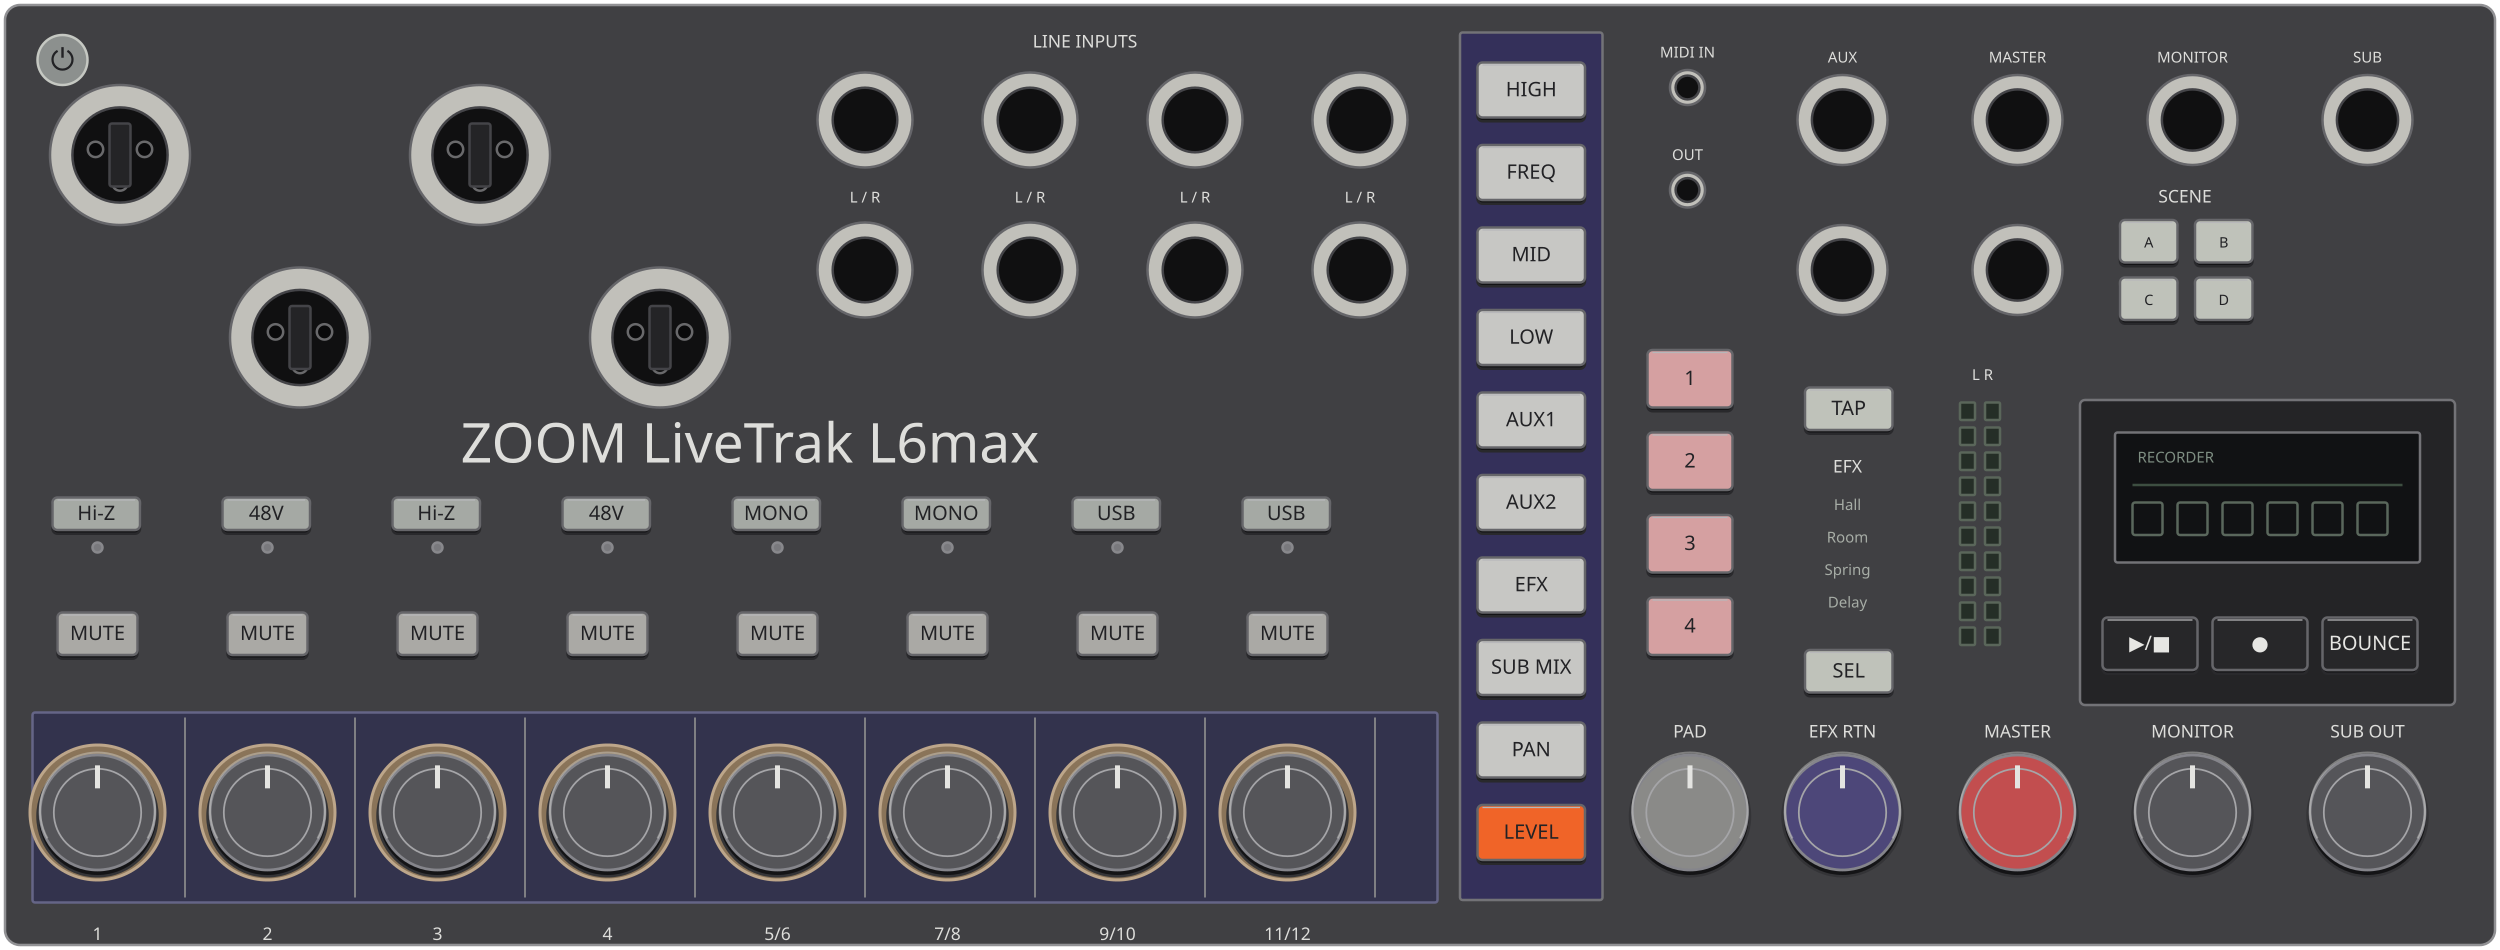
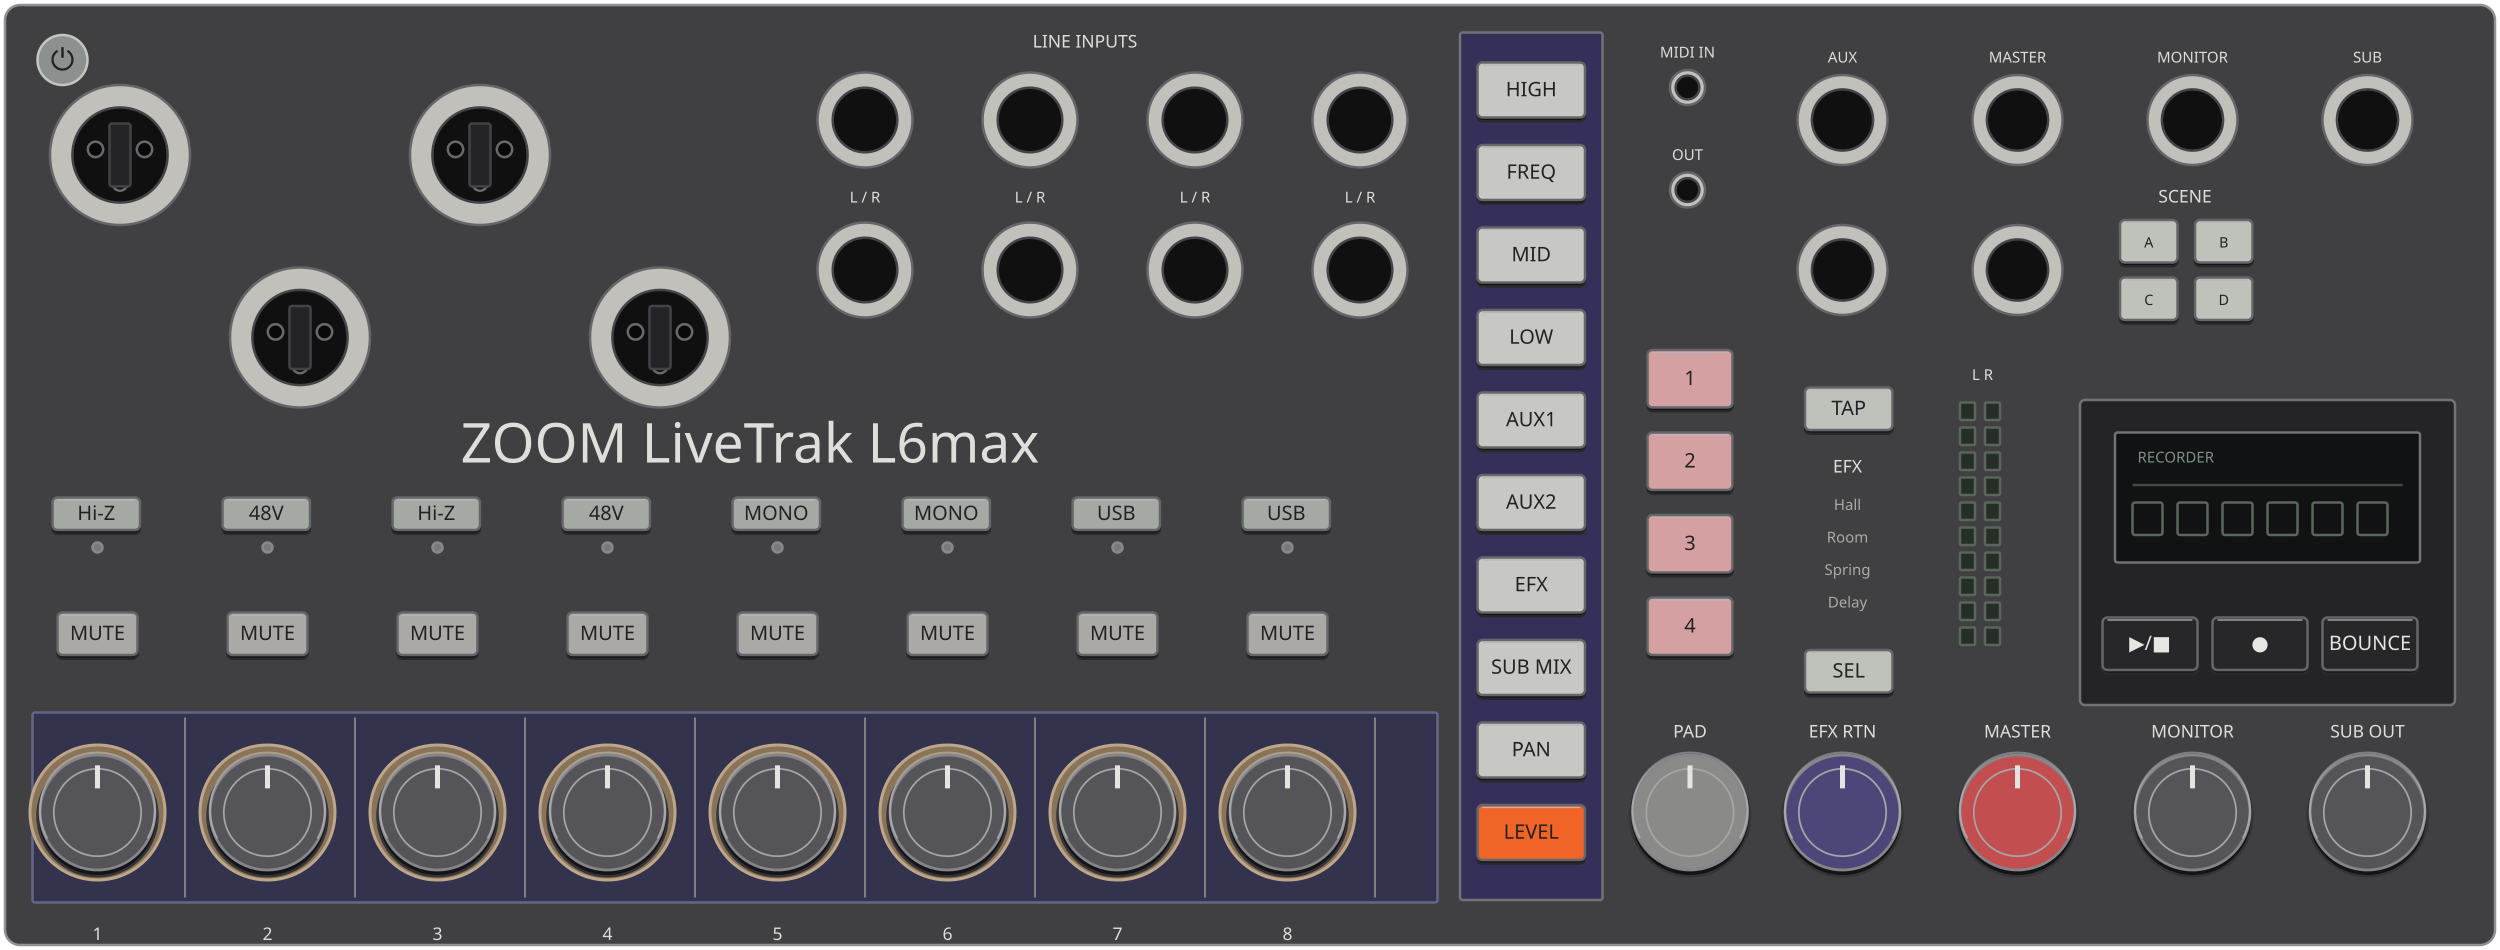
<svg xmlns="http://www.w3.org/2000/svg" viewBox="0 0 1000 380" role="img" aria-labelledby="title desc" font-family="system-ui, sans-serif">
  <rect x="2" y="2" width="996" height="376" rx="6" fill="#404043" stroke="#919194" />
  <rect x="13" y="285" width="562" height="76" rx="1" fill="#33334d" stroke="#656587" />
  <path d="M74 287L74 359" fill="none" stroke="#979795" stroke-width="0.6" />
  <path d="M142 287L142 359" fill="none" stroke="#979795" stroke-width="0.6" />
  <path d="M210 287L210 359" fill="none" stroke="#979795" stroke-width="0.6" />
  <path d="M278 287L278 359" fill="none" stroke="#979795" stroke-width="0.6" />
  <path d="M346 287L346 359" fill="none" stroke="#979795" stroke-width="0.6" />
  <path d="M414 287L414 359" fill="none" stroke="#979795" stroke-width="0.6" />
  <path d="M482 287L482 359" fill="none" stroke="#979795" stroke-width="0.6" />
  <path d="M550 287L550 359" fill="none" stroke="#979795" stroke-width="0.6" />
  <g>
    <circle cx="48" cy="62" r="28" fill="#c1c0ba" stroke="#66666a" stroke-width="1" />
    <circle cx="48" cy="62" r="19.04" fill="#101011" stroke="#444448" stroke-width="1" />
  </g>
  <circle cx="38.2" cy="59.76" r="3.08" fill="#09090a" stroke="#69696b" stroke-width="1" />
  <circle cx="57.8" cy="59.76" r="3.08" fill="#09090a" stroke="#69696b" stroke-width="1" />
  <circle cx="48" cy="73.2" r="3.08" fill="#09090a" stroke="#69696b" stroke-width="1" />
  <rect x="43.8" y="49.4" width="8.4" height="25.2" rx="1" fill="#242426" stroke="#444448" />
  <g>
    <circle cx="192" cy="62" r="28" fill="#c1c0ba" stroke="#66666a" stroke-width="1" />
    <circle cx="192" cy="62" r="19.04" fill="#101011" stroke="#444448" stroke-width="1" />
  </g>
  <circle cx="182.2" cy="59.76" r="3.08" fill="#09090a" stroke="#69696b" stroke-width="1" />
  <circle cx="201.8" cy="59.76" r="3.08" fill="#09090a" stroke="#69696b" stroke-width="1" />
  <circle cx="192" cy="73.2" r="3.08" fill="#09090a" stroke="#69696b" stroke-width="1" />
  <rect x="187.8" y="49.4" width="8.4" height="25.2" rx="1" fill="#242426" stroke="#444448" />
  <g>
    <circle cx="120" cy="135" r="28" fill="#c1c0ba" stroke="#66666a" stroke-width="1" />
    <circle cx="120" cy="135" r="19.04" fill="#101011" stroke="#444448" stroke-width="1" />
  </g>
  <circle cx="110.2" cy="132.76" r="3.08" fill="#09090a" stroke="#69696b" stroke-width="1" />
  <circle cx="129.8" cy="132.76" r="3.08" fill="#09090a" stroke="#69696b" stroke-width="1" />
  <circle cx="120" cy="146.2" r="3.08" fill="#09090a" stroke="#69696b" stroke-width="1" />
  <rect x="115.8" y="122.4" width="8.4" height="25.2" rx="1" fill="#242426" stroke="#444448" />
  <g>
    <circle cx="264" cy="135" r="28" fill="#c1c0ba" stroke="#66666a" stroke-width="1" />
    <circle cx="264" cy="135" r="19.04" fill="#101011" stroke="#444448" stroke-width="1" />
  </g>
  <circle cx="254.2" cy="132.76" r="3.08" fill="#09090a" stroke="#69696b" stroke-width="1" />
  <circle cx="273.8" cy="132.76" r="3.08" fill="#09090a" stroke="#69696b" stroke-width="1" />
  <circle cx="264" cy="146.2" r="3.08" fill="#09090a" stroke="#69696b" stroke-width="1" />
  <rect x="259.8" y="122.4" width="8.4" height="25.2" rx="1" fill="#242426" stroke="#444448" />
  <g>
    <circle cx="346" cy="48" r="19" fill="#c1c0ba" stroke="#66666a" stroke-width="1" />
    <circle cx="346" cy="48" r="12.92" fill="#101011" stroke="#444448" stroke-width="1" />
  </g>
  <g>
    <circle cx="346" cy="108" r="19" fill="#c1c0ba" stroke="#66666a" stroke-width="1" />
    <circle cx="346" cy="108" r="12.92" fill="#101011" stroke="#444448" stroke-width="1" />
  </g>
  <g>
    <circle cx="412" cy="48" r="19" fill="#c1c0ba" stroke="#66666a" stroke-width="1" />
    <circle cx="412" cy="48" r="12.92" fill="#101011" stroke="#444448" stroke-width="1" />
  </g>
  <g>
    <circle cx="412" cy="108" r="19" fill="#c1c0ba" stroke="#66666a" stroke-width="1" />
    <circle cx="412" cy="108" r="12.92" fill="#101011" stroke="#444448" stroke-width="1" />
  </g>
  <g>
    <circle cx="478" cy="48" r="19" fill="#c1c0ba" stroke="#66666a" stroke-width="1" />
    <circle cx="478" cy="48" r="12.92" fill="#101011" stroke="#444448" stroke-width="1" />
  </g>
  <g>
    <circle cx="478" cy="108" r="19" fill="#c1c0ba" stroke="#66666a" stroke-width="1" />
    <circle cx="478" cy="108" r="12.92" fill="#101011" stroke="#444448" stroke-width="1" />
  </g>
  <g>
    <circle cx="544" cy="48" r="19" fill="#c1c0ba" stroke="#66666a" stroke-width="1" />
    <circle cx="544" cy="48" r="12.92" fill="#101011" stroke="#444448" stroke-width="1" />
  </g>
  <g>
    <circle cx="544" cy="108" r="19" fill="#c1c0ba" stroke="#66666a" stroke-width="1" />
    <circle cx="544" cy="108" r="12.92" fill="#101011" stroke="#444448" stroke-width="1" />
  </g>
  <text x="300" y="185" font-size="22" fill="#dededb" text-anchor="middle">ZOOM LiveTrak L6max</text>
  <circle cx="25" cy="24" r="10" fill="#8c908e" stroke="#c5c8c2" stroke-width="1" />
  <text x="25" y="28" font-size="12" fill="#222225" text-anchor="middle">⏻</text>
  <text x="434" y="19" font-size="7" fill="#dededb" text-anchor="middle">LINE INPUTS</text>
  <text x="346" y="81" font-size="6" fill="#dededb" text-anchor="middle">L / R</text>
  <text x="412" y="81" font-size="6" fill="#dededb" text-anchor="middle">L / R</text>
  <text x="478" y="81" font-size="6" fill="#dededb" text-anchor="middle">L / R</text>
  <text x="544" y="81" font-size="6" fill="#dededb" text-anchor="middle">L / R</text>
  <circle cx="39" cy="219" r="2" fill="#79797d" stroke="#88888c" stroke-width="1" />
  <g>
    <rect x="23" y="246.5" width="32" height="17" rx="2" fill="#131315" stroke="#29292c" />
    <rect x="23" y="245" width="32" height="17" rx="2" fill="#aaa9a5" stroke="#66666a" />
    <path d="M25 246L53 246" fill="none" stroke="#b7b7ba" stroke-width="0.5" />
    <text x="39" y="256" font-size="8" fill="#222225" text-anchor="middle">MUTE</text>
  </g>
  <g>
    <rect x="21" y="200.5" width="35" height="13" rx="2" fill="#131315" stroke="#29292c" />
    <rect x="21" y="199" width="35" height="13" rx="2" fill="#a5a9a4" stroke="#66666a" />
    <path d="M23 200L54 200" fill="none" stroke="#b7b7ba" stroke-width="0.5" />
    <text x="38.5" y="208" font-size="8" fill="#222225" text-anchor="middle">Hi-Z</text>
  </g>
  <circle cx="39" cy="325" r="27" fill="#8a7459" stroke="#bda68a" stroke-width="1.2" />
  <g>
    <circle cx="39" cy="326.5" r="24" fill="#141416" stroke="#343437" stroke-width="1" />
    <circle cx="39" cy="325" r="23" fill="#555559" stroke="#85858b" stroke-width="1.1" />
    <circle cx="39" cy="325" r="17.48" fill="#555559" stroke="#a5a5a8" stroke-width="0.7" />
    <path d="M18.99 335.35A23 23 0 1 1 59.01 335.35" fill="none" stroke="#dededb" stroke-opacity=".4" stroke-width=".8" />
    <path d="M39 306.14L39 315.34" fill="none" stroke="#e4e4e1" stroke-width="2" />
  </g>
  <text x="39" y="376" font-size="7" fill="#dededb" text-anchor="middle">1</text>
  <circle cx="107" cy="219" r="2" fill="#79797d" stroke="#88888c" stroke-width="1" />
  <g>
    <rect x="91" y="246.5" width="32" height="17" rx="2" fill="#131315" stroke="#29292c" />
    <rect x="91" y="245" width="32" height="17" rx="2" fill="#aaa9a5" stroke="#66666a" />
    <path d="M93 246L121 246" fill="none" stroke="#b7b7ba" stroke-width="0.5" />
    <text x="107" y="256" font-size="8" fill="#222225" text-anchor="middle">MUTE</text>
  </g>
  <g>
    <rect x="89" y="200.5" width="35" height="13" rx="2" fill="#131315" stroke="#29292c" />
    <rect x="89" y="199" width="35" height="13" rx="2" fill="#a5a9a4" stroke="#66666a" />
    <path d="M91 200L122 200" fill="none" stroke="#b7b7ba" stroke-width="0.5" />
    <text x="106.5" y="208" font-size="8" fill="#222225" text-anchor="middle">48V</text>
  </g>
  <circle cx="107" cy="325" r="27" fill="#8a7459" stroke="#bda68a" stroke-width="1.2" />
  <g>
    <circle cx="107" cy="326.5" r="24" fill="#141416" stroke="#343437" stroke-width="1" />
    <circle cx="107" cy="325" r="23" fill="#555559" stroke="#85858b" stroke-width="1.1" />
    <circle cx="107" cy="325" r="17.48" fill="#555559" stroke="#a5a5a8" stroke-width="0.7" />
    <path d="M86.99 335.35A23 23 0 1 1 127.01 335.35" fill="none" stroke="#dededb" stroke-opacity=".4" stroke-width=".8" />
    <path d="M107 306.14L107 315.34" fill="none" stroke="#e4e4e1" stroke-width="2" />
  </g>
  <text x="107" y="376" font-size="7" fill="#dededb" text-anchor="middle">2</text>
  <circle cx="175" cy="219" r="2" fill="#79797d" stroke="#88888c" stroke-width="1" />
  <g>
    <rect x="159" y="246.5" width="32" height="17" rx="2" fill="#131315" stroke="#29292c" />
    <rect x="159" y="245" width="32" height="17" rx="2" fill="#aaa9a5" stroke="#66666a" />
    <path d="M161 246L189 246" fill="none" stroke="#b7b7ba" stroke-width="0.5" />
    <text x="175" y="256" font-size="8" fill="#222225" text-anchor="middle">MUTE</text>
  </g>
  <g>
    <rect x="157" y="200.5" width="35" height="13" rx="2" fill="#131315" stroke="#29292c" />
    <rect x="157" y="199" width="35" height="13" rx="2" fill="#a5a9a4" stroke="#66666a" />
    <path d="M159 200L190 200" fill="none" stroke="#b7b7ba" stroke-width="0.5" />
    <text x="174.5" y="208" font-size="8" fill="#222225" text-anchor="middle">Hi-Z</text>
  </g>
  <circle cx="175" cy="325" r="27" fill="#8a7459" stroke="#bda68a" stroke-width="1.2" />
  <g>
    <circle cx="175" cy="326.5" r="24" fill="#141416" stroke="#343437" stroke-width="1" />
    <circle cx="175" cy="325" r="23" fill="#555559" stroke="#85858b" stroke-width="1.1" />
    <circle cx="175" cy="325" r="17.48" fill="#555559" stroke="#a5a5a8" stroke-width="0.7" />
    <path d="M154.99 335.35A23 23 0 1 1 195.01 335.35" fill="none" stroke="#dededb" stroke-opacity=".4" stroke-width=".8" />
    <path d="M175 306.14L175 315.34" fill="none" stroke="#e4e4e1" stroke-width="2" />
  </g>
  <text x="175" y="376" font-size="7" fill="#dededb" text-anchor="middle">3</text>
  <circle cx="243" cy="219" r="2" fill="#79797d" stroke="#88888c" stroke-width="1" />
  <g>
    <rect x="227" y="246.5" width="32" height="17" rx="2" fill="#131315" stroke="#29292c" />
    <rect x="227" y="245" width="32" height="17" rx="2" fill="#aaa9a5" stroke="#66666a" />
    <path d="M229 246L257 246" fill="none" stroke="#b7b7ba" stroke-width="0.5" />
    <text x="243" y="256" font-size="8" fill="#222225" text-anchor="middle">MUTE</text>
  </g>
  <g>
    <rect x="225" y="200.5" width="35" height="13" rx="2" fill="#131315" stroke="#29292c" />
    <rect x="225" y="199" width="35" height="13" rx="2" fill="#a5a9a4" stroke="#66666a" />
    <path d="M227 200L258 200" fill="none" stroke="#b7b7ba" stroke-width="0.5" />
    <text x="242.5" y="208" font-size="8" fill="#222225" text-anchor="middle">48V</text>
  </g>
  <circle cx="243" cy="325" r="27" fill="#8a7459" stroke="#bda68a" stroke-width="1.2" />
  <g>
    <circle cx="243" cy="326.5" r="24" fill="#141416" stroke="#343437" stroke-width="1" />
    <circle cx="243" cy="325" r="23" fill="#555559" stroke="#85858b" stroke-width="1.1" />
    <circle cx="243" cy="325" r="17.48" fill="#555559" stroke="#a5a5a8" stroke-width="0.7" />
    <path d="M222.99 335.35A23 23 0 1 1 263.01 335.35" fill="none" stroke="#dededb" stroke-opacity=".4" stroke-width=".8" />
    <path d="M243 306.14L243 315.34" fill="none" stroke="#e4e4e1" stroke-width="2" />
  </g>
  <text x="243" y="376" font-size="7" fill="#dededb" text-anchor="middle">4</text>
  <circle cx="311" cy="219" r="2" fill="#79797d" stroke="#88888c" stroke-width="1" />
  <g>
    <rect x="295" y="246.5" width="32" height="17" rx="2" fill="#131315" stroke="#29292c" />
    <rect x="295" y="245" width="32" height="17" rx="2" fill="#aaa9a5" stroke="#66666a" />
    <path d="M297 246L325 246" fill="none" stroke="#b7b7ba" stroke-width="0.5" />
    <text x="311" y="256" font-size="8" fill="#222225" text-anchor="middle">MUTE</text>
  </g>
  <g>
    <rect x="293" y="200.5" width="35" height="13" rx="2" fill="#131315" stroke="#29292c" />
    <rect x="293" y="199" width="35" height="13" rx="2" fill="#a5a9a4" stroke="#66666a" />
    <path d="M295 200L326 200" fill="none" stroke="#b7b7ba" stroke-width="0.5" />
    <text x="310.5" y="208" font-size="8" fill="#222225" text-anchor="middle">MONO</text>
  </g>
  <circle cx="311" cy="325" r="27" fill="#8a7459" stroke="#bda68a" stroke-width="1.2" />
  <g>
    <circle cx="311" cy="326.5" r="24" fill="#141416" stroke="#343437" stroke-width="1" />
    <circle cx="311" cy="325" r="23" fill="#555559" stroke="#85858b" stroke-width="1.1" />
    <circle cx="311" cy="325" r="17.48" fill="#555559" stroke="#a5a5a8" stroke-width="0.7" />
    <path d="M290.99 335.35A23 23 0 1 1 331.01 335.35" fill="none" stroke="#dededb" stroke-opacity=".4" stroke-width=".8" />
    <path d="M311 306.14L311 315.34" fill="none" stroke="#e4e4e1" stroke-width="2" />
  </g>
-   <text x="311" y="376" font-size="7" fill="#dededb" text-anchor="middle">5/6</text>
+   <text x="311" y="376" font-size="7" fill="#dededb" text-anchor="middle">5</text>
  <circle cx="379" cy="219" r="2" fill="#79797d" stroke="#88888c" stroke-width="1" />
  <g>
    <rect x="363" y="246.5" width="32" height="17" rx="2" fill="#131315" stroke="#29292c" />
    <rect x="363" y="245" width="32" height="17" rx="2" fill="#aaa9a5" stroke="#66666a" />
    <path d="M365 246L393 246" fill="none" stroke="#b7b7ba" stroke-width="0.5" />
    <text x="379" y="256" font-size="8" fill="#222225" text-anchor="middle">MUTE</text>
  </g>
  <g>
    <rect x="361" y="200.5" width="35" height="13" rx="2" fill="#131315" stroke="#29292c" />
    <rect x="361" y="199" width="35" height="13" rx="2" fill="#a5a9a4" stroke="#66666a" />
    <path d="M363 200L394 200" fill="none" stroke="#b7b7ba" stroke-width="0.5" />
    <text x="378.5" y="208" font-size="8" fill="#222225" text-anchor="middle">MONO</text>
  </g>
  <circle cx="379" cy="325" r="27" fill="#8a7459" stroke="#bda68a" stroke-width="1.2" />
  <g>
    <circle cx="379" cy="326.5" r="24" fill="#141416" stroke="#343437" stroke-width="1" />
    <circle cx="379" cy="325" r="23" fill="#555559" stroke="#85858b" stroke-width="1.1" />
    <circle cx="379" cy="325" r="17.48" fill="#555559" stroke="#a5a5a8" stroke-width="0.7" />
    <path d="M358.99 335.35A23 23 0 1 1 399.01 335.35" fill="none" stroke="#dededb" stroke-opacity=".4" stroke-width=".8" />
    <path d="M379 306.14L379 315.34" fill="none" stroke="#e4e4e1" stroke-width="2" />
  </g>
-   <text x="379" y="376" font-size="7" fill="#dededb" text-anchor="middle">7/8</text>
+   <text x="379" y="376" font-size="7" fill="#dededb" text-anchor="middle">6</text>
  <circle cx="447" cy="219" r="2" fill="#79797d" stroke="#88888c" stroke-width="1" />
  <g>
    <rect x="431" y="246.5" width="32" height="17" rx="2" fill="#131315" stroke="#29292c" />
    <rect x="431" y="245" width="32" height="17" rx="2" fill="#aaa9a5" stroke="#66666a" />
    <path d="M433 246L461 246" fill="none" stroke="#b7b7ba" stroke-width="0.5" />
    <text x="447" y="256" font-size="8" fill="#222225" text-anchor="middle">MUTE</text>
  </g>
  <g>
    <rect x="429" y="200.5" width="35" height="13" rx="2" fill="#131315" stroke="#29292c" />
    <rect x="429" y="199" width="35" height="13" rx="2" fill="#a5a9a4" stroke="#66666a" />
    <path d="M431 200L462 200" fill="none" stroke="#b7b7ba" stroke-width="0.5" />
    <text x="446.5" y="208" font-size="8" fill="#222225" text-anchor="middle">USB</text>
  </g>
  <circle cx="447" cy="325" r="27" fill="#8a7459" stroke="#bda68a" stroke-width="1.2" />
  <g>
    <circle cx="447" cy="326.5" r="24" fill="#141416" stroke="#343437" stroke-width="1" />
    <circle cx="447" cy="325" r="23" fill="#555559" stroke="#85858b" stroke-width="1.1" />
    <circle cx="447" cy="325" r="17.48" fill="#555559" stroke="#a5a5a8" stroke-width="0.7" />
    <path d="M426.99 335.35A23 23 0 1 1 467.01 335.35" fill="none" stroke="#dededb" stroke-opacity=".4" stroke-width=".8" />
    <path d="M447 306.14L447 315.34" fill="none" stroke="#e4e4e1" stroke-width="2" />
  </g>
-   <text x="447" y="376" font-size="7" fill="#dededb" text-anchor="middle">9/10</text>
+   <text x="447" y="376" font-size="7" fill="#dededb" text-anchor="middle">7</text>
  <circle cx="515" cy="219" r="2" fill="#79797d" stroke="#88888c" stroke-width="1" />
  <g>
    <rect x="499" y="246.5" width="32" height="17" rx="2" fill="#131315" stroke="#29292c" />
    <rect x="499" y="245" width="32" height="17" rx="2" fill="#aaa9a5" stroke="#66666a" />
    <path d="M501 246L529 246" fill="none" stroke="#b7b7ba" stroke-width="0.5" />
    <text x="515" y="256" font-size="8" fill="#222225" text-anchor="middle">MUTE</text>
  </g>
  <g>
    <rect x="497" y="200.5" width="35" height="13" rx="2" fill="#131315" stroke="#29292c" />
    <rect x="497" y="199" width="35" height="13" rx="2" fill="#a5a9a4" stroke="#66666a" />
    <path d="M499 200L530 200" fill="none" stroke="#b7b7ba" stroke-width="0.5" />
    <text x="514.5" y="208" font-size="8" fill="#222225" text-anchor="middle">USB</text>
  </g>
  <circle cx="515" cy="325" r="27" fill="#8a7459" stroke="#bda68a" stroke-width="1.2" />
  <g>
    <circle cx="515" cy="326.5" r="24" fill="#141416" stroke="#343437" stroke-width="1" />
    <circle cx="515" cy="325" r="23" fill="#555559" stroke="#85858b" stroke-width="1.1" />
    <circle cx="515" cy="325" r="17.48" fill="#555559" stroke="#a5a5a8" stroke-width="0.7" />
    <path d="M494.99 335.35A23 23 0 1 1 535.01 335.35" fill="none" stroke="#dededb" stroke-opacity=".4" stroke-width=".8" />
    <path d="M515 306.14L515 315.34" fill="none" stroke="#e4e4e1" stroke-width="2" />
  </g>
-   <text x="515" y="376" font-size="7" fill="#dededb" text-anchor="middle">11/12</text>
+   <text x="515" y="376" font-size="7" fill="#dededb" text-anchor="middle">8</text>
  <rect x="584" y="13" width="57" height="347" rx="1" fill="#34305a" stroke="#737377" />
  <g>
    <rect x="591" y="26.5" width="43" height="22" rx="2" fill="#131315" stroke="#29292c" />
    <rect x="591" y="25" width="43" height="22" rx="2" fill="#c7c7c4" stroke="#66666a" />
    <path d="M593 26L632 26" fill="none" stroke="#b7b7ba" stroke-width="0.5" />
    <text x="612.5" y="38.5" font-size="8" fill="#222225" text-anchor="middle">HIGH</text>
  </g>
  <g>
    <rect x="591" y="59.5" width="43" height="22" rx="2" fill="#131315" stroke="#29292c" />
    <rect x="591" y="58" width="43" height="22" rx="2" fill="#c7c7c4" stroke="#66666a" />
    <path d="M593 59L632 59" fill="none" stroke="#b7b7ba" stroke-width="0.5" />
    <text x="612.5" y="71.5" font-size="8" fill="#222225" text-anchor="middle">FREQ</text>
  </g>
  <g>
    <rect x="591" y="92.5" width="43" height="22" rx="2" fill="#131315" stroke="#29292c" />
    <rect x="591" y="91" width="43" height="22" rx="2" fill="#c7c7c4" stroke="#66666a" />
    <path d="M593 92L632 92" fill="none" stroke="#b7b7ba" stroke-width="0.5" />
    <text x="612.5" y="104.5" font-size="8" fill="#222225" text-anchor="middle">MID</text>
  </g>
  <g>
    <rect x="591" y="125.5" width="43" height="22" rx="2" fill="#131315" stroke="#29292c" />
    <rect x="591" y="124" width="43" height="22" rx="2" fill="#c7c7c4" stroke="#66666a" />
    <path d="M593 125L632 125" fill="none" stroke="#b7b7ba" stroke-width="0.5" />
    <text x="612.5" y="137.5" font-size="8" fill="#222225" text-anchor="middle">LOW</text>
  </g>
  <g>
    <rect x="591" y="158.5" width="43" height="22" rx="2" fill="#131315" stroke="#29292c" />
    <rect x="591" y="157" width="43" height="22" rx="2" fill="#c7c7c4" stroke="#66666a" />
    <path d="M593 158L632 158" fill="none" stroke="#b7b7ba" stroke-width="0.5" />
    <text x="612.5" y="170.5" font-size="8" fill="#222225" text-anchor="middle">AUX1</text>
  </g>
  <g>
    <rect x="591" y="191.5" width="43" height="22" rx="2" fill="#131315" stroke="#29292c" />
    <rect x="591" y="190" width="43" height="22" rx="2" fill="#c7c7c4" stroke="#66666a" />
    <path d="M593 191L632 191" fill="none" stroke="#b7b7ba" stroke-width="0.5" />
    <text x="612.5" y="203.5" font-size="8" fill="#222225" text-anchor="middle">AUX2</text>
  </g>
  <g>
    <rect x="591" y="224.5" width="43" height="22" rx="2" fill="#131315" stroke="#29292c" />
    <rect x="591" y="223" width="43" height="22" rx="2" fill="#c7c7c4" stroke="#66666a" />
    <path d="M593 224L632 224" fill="none" stroke="#b7b7ba" stroke-width="0.5" />
    <text x="612.5" y="236.5" font-size="8" fill="#222225" text-anchor="middle">EFX</text>
  </g>
  <g>
    <rect x="591" y="257.5" width="43" height="22" rx="2" fill="#131315" stroke="#29292c" />
    <rect x="591" y="256" width="43" height="22" rx="2" fill="#c7c7c4" stroke="#66666a" />
    <path d="M593 257L632 257" fill="none" stroke="#b7b7ba" stroke-width="0.5" />
    <text x="612.5" y="269.5" font-size="8" fill="#222225" text-anchor="middle">SUB MIX</text>
  </g>
  <g>
    <rect x="591" y="290.5" width="43" height="22" rx="2" fill="#131315" stroke="#29292c" />
    <rect x="591" y="289" width="43" height="22" rx="2" fill="#c7c7c4" stroke="#66666a" />
    <path d="M593 290L632 290" fill="none" stroke="#b7b7ba" stroke-width="0.5" />
    <text x="612.5" y="302.5" font-size="8" fill="#222225" text-anchor="middle">PAN</text>
  </g>
  <g>
    <rect x="591" y="323.5" width="43" height="22" rx="2" fill="#131315" stroke="#29292c" />
    <rect x="591" y="322" width="43" height="22" rx="2" fill="#f06428" stroke="#66666a" />
    <path d="M593 323L632 323" fill="none" stroke="#b7b7ba" stroke-width="0.5" />
    <text x="612.5" y="335.5" font-size="8" fill="#222225" text-anchor="middle">LEVEL</text>
  </g>
  <g>
    <circle cx="675" cy="35" r="7" fill="#c1c0ba" stroke="#66666a" stroke-width="1" />
    <circle cx="675" cy="35" r="4.76" fill="#101011" stroke="#444448" stroke-width="1" />
    <text x="675" y="23" font-size="6" fill="#dededb" text-anchor="middle">MIDI IN</text>
  </g>
  <g>
    <circle cx="675" cy="76" r="7" fill="#c1c0ba" stroke="#66666a" stroke-width="1" />
    <circle cx="675" cy="76" r="4.76" fill="#101011" stroke="#444448" stroke-width="1" />
    <text x="675" y="64" font-size="6" fill="#dededb" text-anchor="middle">OUT</text>
  </g>
  <g>
    <rect x="659" y="141.5" width="34" height="23" rx="2" fill="#131315" stroke="#29292c" />
    <rect x="659" y="140" width="34" height="23" rx="2" fill="#d5a0a1" stroke="#66666a" />
    <path d="M661 141L691 141" fill="none" stroke="#b7b7ba" stroke-width="0.5" />
    <text x="676" y="154" font-size="8" fill="#222225" text-anchor="middle">1</text>
  </g>
  <g>
    <rect x="659" y="174.5" width="34" height="23" rx="2" fill="#131315" stroke="#29292c" />
    <rect x="659" y="173" width="34" height="23" rx="2" fill="#d5a0a1" stroke="#66666a" />
    <path d="M661 174L691 174" fill="none" stroke="#b7b7ba" stroke-width="0.5" />
    <text x="676" y="187" font-size="8" fill="#222225" text-anchor="middle">2</text>
  </g>
  <g>
    <rect x="659" y="207.5" width="34" height="23" rx="2" fill="#131315" stroke="#29292c" />
    <rect x="659" y="206" width="34" height="23" rx="2" fill="#d5a0a1" stroke="#66666a" />
    <path d="M661 207L691 207" fill="none" stroke="#b7b7ba" stroke-width="0.5" />
    <text x="676" y="220" font-size="8" fill="#222225" text-anchor="middle">3</text>
  </g>
  <g>
    <rect x="659" y="240.5" width="34" height="23" rx="2" fill="#131315" stroke="#29292c" />
    <rect x="659" y="239" width="34" height="23" rx="2" fill="#d5a0a1" stroke="#66666a" />
    <path d="M661 240L691 240" fill="none" stroke="#b7b7ba" stroke-width="0.5" />
    <text x="676" y="253" font-size="8" fill="#222225" text-anchor="middle">4</text>
  </g>
  <g>
    <circle cx="676" cy="326.5" r="24" fill="#141416" stroke="#343437" stroke-width="1" />
    <circle cx="676" cy="325" r="23" fill="#8a8a88" stroke="#85858b" stroke-width="1.1" />
    <circle cx="676" cy="325" r="17.48" fill="#8a8a88" stroke="#a5a5a8" stroke-width="0.7" />
    <path d="M655.99 335.35A23 23 0 1 1 696.01 335.35" fill="none" stroke="#dededb" stroke-opacity=".4" stroke-width=".8" />
    <path d="M676 306.14L676 315.34" fill="none" stroke="#e4e4e1" stroke-width="2" />
    <text x="676" y="295" font-size="7" fill="#dededb" text-anchor="middle">PAD</text>
  </g>
  <g>
    <circle cx="737" cy="48" r="18" fill="#c1c0ba" stroke="#66666a" stroke-width="1" />
    <circle cx="737" cy="48" r="12.24" fill="#101011" stroke="#444448" stroke-width="1" />
    <text x="737" y="25" font-size="6" fill="#dededb" text-anchor="middle">AUX</text>
  </g>
  <g>
    <circle cx="737" cy="108" r="18" fill="#c1c0ba" stroke="#66666a" stroke-width="1" />
    <circle cx="737" cy="108" r="12.24" fill="#101011" stroke="#444448" stroke-width="1" />
  </g>
  <g>
    <circle cx="807" cy="48" r="18" fill="#c1c0ba" stroke="#66666a" stroke-width="1" />
    <circle cx="807" cy="48" r="12.24" fill="#101011" stroke="#444448" stroke-width="1" />
    <text x="807" y="25" font-size="6" fill="#dededb" text-anchor="middle">MASTER</text>
  </g>
  <g>
    <circle cx="807" cy="108" r="18" fill="#c1c0ba" stroke="#66666a" stroke-width="1" />
    <circle cx="807" cy="108" r="12.24" fill="#101011" stroke="#444448" stroke-width="1" />
  </g>
  <g>
    <circle cx="877" cy="48" r="18" fill="#c1c0ba" stroke="#66666a" stroke-width="1" />
    <circle cx="877" cy="48" r="12.24" fill="#101011" stroke="#444448" stroke-width="1" />
    <text x="877" y="25" font-size="6" fill="#dededb" text-anchor="middle">MONITOR</text>
  </g>
  <g>
    <circle cx="947" cy="48" r="18" fill="#c1c0ba" stroke="#66666a" stroke-width="1" />
    <circle cx="947" cy="48" r="12.24" fill="#101011" stroke="#444448" stroke-width="1" />
    <text x="947" y="25" font-size="6" fill="#dededb" text-anchor="middle">SUB</text>
  </g>
  <g>
    <rect x="848" y="89.5" width="23" height="17" rx="2" fill="#131315" stroke="#29292c" />
    <rect x="848" y="88" width="23" height="17" rx="2" fill="#bfc2ba" stroke="#66666a" />
    <path d="M850 89L869 89" fill="none" stroke="#b7b7ba" stroke-width="0.5" />
    <text x="859.5" y="99" font-size="5.75" fill="#222225" text-anchor="middle">A</text>
  </g>
  <g>
    <rect x="878" y="89.5" width="23" height="17" rx="2" fill="#131315" stroke="#29292c" />
    <rect x="878" y="88" width="23" height="17" rx="2" fill="#bfc2ba" stroke="#66666a" />
    <path d="M880 89L899 89" fill="none" stroke="#b7b7ba" stroke-width="0.5" />
    <text x="889.5" y="99" font-size="5.75" fill="#222225" text-anchor="middle">B</text>
  </g>
  <g>
    <rect x="848" y="112.5" width="23" height="17" rx="2" fill="#131315" stroke="#29292c" />
    <rect x="848" y="111" width="23" height="17" rx="2" fill="#bfc2ba" stroke="#66666a" />
    <path d="M850 112L869 112" fill="none" stroke="#b7b7ba" stroke-width="0.5" />
    <text x="859.5" y="122" font-size="5.75" fill="#222225" text-anchor="middle">C</text>
  </g>
  <g>
    <rect x="878" y="112.5" width="23" height="17" rx="2" fill="#131315" stroke="#29292c" />
    <rect x="878" y="111" width="23" height="17" rx="2" fill="#bfc2ba" stroke="#66666a" />
    <path d="M880 112L899 112" fill="none" stroke="#b7b7ba" stroke-width="0.5" />
    <text x="889.5" y="122" font-size="5.75" fill="#222225" text-anchor="middle">D</text>
  </g>
  <text x="874" y="81" font-size="7" fill="#dededb" text-anchor="middle">SCENE</text>
  <g>
    <rect x="722" y="156.5" width="35" height="17" rx="2" fill="#131315" stroke="#29292c" />
    <rect x="722" y="155" width="35" height="17" rx="2" fill="#bfc2ba" stroke="#66666a" />
    <path d="M724 156L755 156" fill="none" stroke="#b7b7ba" stroke-width="0.5" />
    <text x="739.5" y="166" font-size="8" fill="#222225" text-anchor="middle">TAP</text>
  </g>
  <text x="739" y="189" font-size="7" fill="#dededb" text-anchor="middle">EFX</text>
  <text x="739" y="204" font-size="6" fill="#a7ada6" text-anchor="middle">Hall</text>
  <text x="739" y="217" font-size="6" fill="#a7ada6" text-anchor="middle">Room</text>
  <text x="739" y="230" font-size="6" fill="#a7ada6" text-anchor="middle">Spring</text>
  <text x="739" y="243" font-size="6" fill="#a7ada6" text-anchor="middle">Delay</text>
  <g>
    <rect x="722" y="261.5" width="35" height="17" rx="2" fill="#131315" stroke="#29292c" />
    <rect x="722" y="260" width="35" height="17" rx="2" fill="#bfc2ba" stroke="#66666a" />
    <path d="M724 261L755 261" fill="none" stroke="#b7b7ba" stroke-width="0.5" />
    <text x="739.5" y="271" font-size="8" fill="#222225" text-anchor="middle">SEL</text>
  </g>
  <rect x="784" y="161" width="6" height="7" rx="0.5" fill="#252e27" stroke="#5a665a" />
  <rect x="784" y="171" width="6" height="7" rx="0.5" fill="#252e27" stroke="#5a665a" />
  <rect x="784" y="181" width="6" height="7" rx="0.5" fill="#252e27" stroke="#5a665a" />
  <rect x="784" y="191" width="6" height="7" rx="0.5" fill="#252e27" stroke="#5a665a" />
  <rect x="784" y="201" width="6" height="7" rx="0.5" fill="#252e27" stroke="#5a665a" />
  <rect x="784" y="211" width="6" height="7" rx="0.5" fill="#252e27" stroke="#5a665a" />
  <rect x="784" y="221" width="6" height="7" rx="0.5" fill="#252e27" stroke="#5a665a" />
  <rect x="784" y="231" width="6" height="7" rx="0.5" fill="#252e27" stroke="#5a665a" />
  <rect x="784" y="241" width="6" height="7" rx="0.5" fill="#252e27" stroke="#5a665a" />
  <rect x="784" y="251" width="6" height="7" rx="0.5" fill="#252e27" stroke="#5a665a" />
  <rect x="794" y="161" width="6" height="7" rx="0.5" fill="#252e27" stroke="#5a665a" />
  <rect x="794" y="171" width="6" height="7" rx="0.5" fill="#252e27" stroke="#5a665a" />
  <rect x="794" y="181" width="6" height="7" rx="0.5" fill="#252e27" stroke="#5a665a" />
  <rect x="794" y="191" width="6" height="7" rx="0.5" fill="#252e27" stroke="#5a665a" />
  <rect x="794" y="201" width="6" height="7" rx="0.5" fill="#252e27" stroke="#5a665a" />
  <rect x="794" y="211" width="6" height="7" rx="0.5" fill="#252e27" stroke="#5a665a" />
  <rect x="794" y="221" width="6" height="7" rx="0.5" fill="#252e27" stroke="#5a665a" />
  <rect x="794" y="231" width="6" height="7" rx="0.5" fill="#252e27" stroke="#5a665a" />
  <rect x="794" y="241" width="6" height="7" rx="0.5" fill="#252e27" stroke="#5a665a" />
  <rect x="794" y="251" width="6" height="7" rx="0.5" fill="#252e27" stroke="#5a665a" />
  <text x="793" y="152" font-size="6" fill="#dededb" text-anchor="middle">L  R</text>
  <rect x="832" y="160" width="150" height="122" rx="2" fill="#242426" stroke="#737377" />
  <rect x="846" y="173" width="122" height="52" rx="1" fill="#111214" stroke="#737377" />
  <text x="855" y="185" font-size="6" fill="#7e8e82" text-anchor="start">RECORDER</text>
  <path d="M853 194L961 194" fill="none" stroke="#3d4e41" stroke-width="1" />
  <rect x="853" y="201" width="12" height="13" rx="1" fill="none" stroke="#5a675c" />
  <rect x="871" y="201" width="12" height="13" rx="1" fill="none" stroke="#5a675c" />
  <rect x="889" y="201" width="12" height="13" rx="1" fill="none" stroke="#5a675c" />
  <rect x="907" y="201" width="12" height="13" rx="1" fill="none" stroke="#5a675c" />
  <rect x="925" y="201" width="12" height="13" rx="1" fill="none" stroke="#5a675c" />
  <rect x="943" y="201" width="12" height="13" rx="1" fill="none" stroke="#5a675c" />
  <g>
    <rect x="841" y="248.5" width="38" height="21" rx="2" fill="#131315" stroke="#29292c" />
    <rect x="841" y="247" width="38" height="21" rx="2" fill="#272729" stroke="#66666a" />
    <path d="M843 248L877 248" fill="none" stroke="#b7b7ba" stroke-width="0.5" />
    <text x="860" y="260" font-size="8" fill="#e6e6e3" text-anchor="middle">▶/■</text>
  </g>
  <g>
    <rect x="885" y="248.5" width="38" height="21" rx="2" fill="#131315" stroke="#29292c" />
    <rect x="885" y="247" width="38" height="21" rx="2" fill="#272729" stroke="#66666a" />
    <path d="M887 248L921 248" fill="none" stroke="#b7b7ba" stroke-width="0.5" />
    <text x="904" y="260" font-size="8" fill="#e6e6e3" text-anchor="middle">●</text>
  </g>
  <g>
    <rect x="929" y="248.5" width="38" height="21" rx="2" fill="#131315" stroke="#29292c" />
    <rect x="929" y="247" width="38" height="21" rx="2" fill="#272729" stroke="#66666a" />
    <path d="M931 248L965 248" fill="none" stroke="#b7b7ba" stroke-width="0.5" />
    <text x="948" y="260" font-size="8" fill="#e6e6e3" text-anchor="middle">BOUNCE</text>
  </g>
  <g>
    <circle cx="737" cy="326.5" r="24" fill="#141416" stroke="#343437" stroke-width="1" />
    <circle cx="737" cy="325" r="23" fill="#4d4779" stroke="#85858b" stroke-width="1.1" />
    <circle cx="737" cy="325" r="17.48" fill="#4d4779" stroke="#a5a5a8" stroke-width="0.7" />
    <path d="M716.99 335.35A23 23 0 1 1 757.01 335.35" fill="none" stroke="#dededb" stroke-opacity=".4" stroke-width=".8" />
    <path d="M737 306.14L737 315.34" fill="none" stroke="#e4e4e1" stroke-width="2" />
    <text x="737" y="295" font-size="7" fill="#dededb" text-anchor="middle">EFX RTN</text>
  </g>
  <g>
    <circle cx="807" cy="326.5" r="24" fill="#141416" stroke="#343437" stroke-width="1" />
    <circle cx="807" cy="325" r="23" fill="#c24e4f" stroke="#85858b" stroke-width="1.1" />
    <circle cx="807" cy="325" r="17.48" fill="#c24e4f" stroke="#a5a5a8" stroke-width="0.7" />
    <path d="M786.99 335.35A23 23 0 1 1 827.01 335.35" fill="none" stroke="#dededb" stroke-opacity=".4" stroke-width=".8" />
    <path d="M807 306.14L807 315.34" fill="none" stroke="#e4e4e1" stroke-width="2" />
    <text x="807" y="295" font-size="7" fill="#dededb" text-anchor="middle">MASTER</text>
  </g>
  <g>
    <circle cx="877" cy="326.5" r="24" fill="#141416" stroke="#343437" stroke-width="1" />
    <circle cx="877" cy="325" r="23" fill="#555559" stroke="#85858b" stroke-width="1.1" />
    <circle cx="877" cy="325" r="17.48" fill="#555559" stroke="#a5a5a8" stroke-width="0.7" />
    <path d="M856.99 335.35A23 23 0 1 1 897.01 335.35" fill="none" stroke="#dededb" stroke-opacity=".4" stroke-width=".8" />
    <path d="M877 306.14L877 315.34" fill="none" stroke="#e4e4e1" stroke-width="2" />
    <text x="877" y="295" font-size="7" fill="#dededb" text-anchor="middle">MONITOR</text>
  </g>
  <g>
    <circle cx="947" cy="326.5" r="24" fill="#141416" stroke="#343437" stroke-width="1" />
    <circle cx="947" cy="325" r="23" fill="#555559" stroke="#85858b" stroke-width="1.1" />
    <circle cx="947" cy="325" r="17.48" fill="#555559" stroke="#a5a5a8" stroke-width="0.7" />
    <path d="M926.99 335.35A23 23 0 1 1 967.01 335.35" fill="none" stroke="#dededb" stroke-opacity=".4" stroke-width=".8" />
    <path d="M947 306.14L947 315.34" fill="none" stroke="#e4e4e1" stroke-width="2" />
    <text x="947" y="295" font-size="7" fill="#dededb" text-anchor="middle">SUB OUT</text>
  </g>
</svg>
